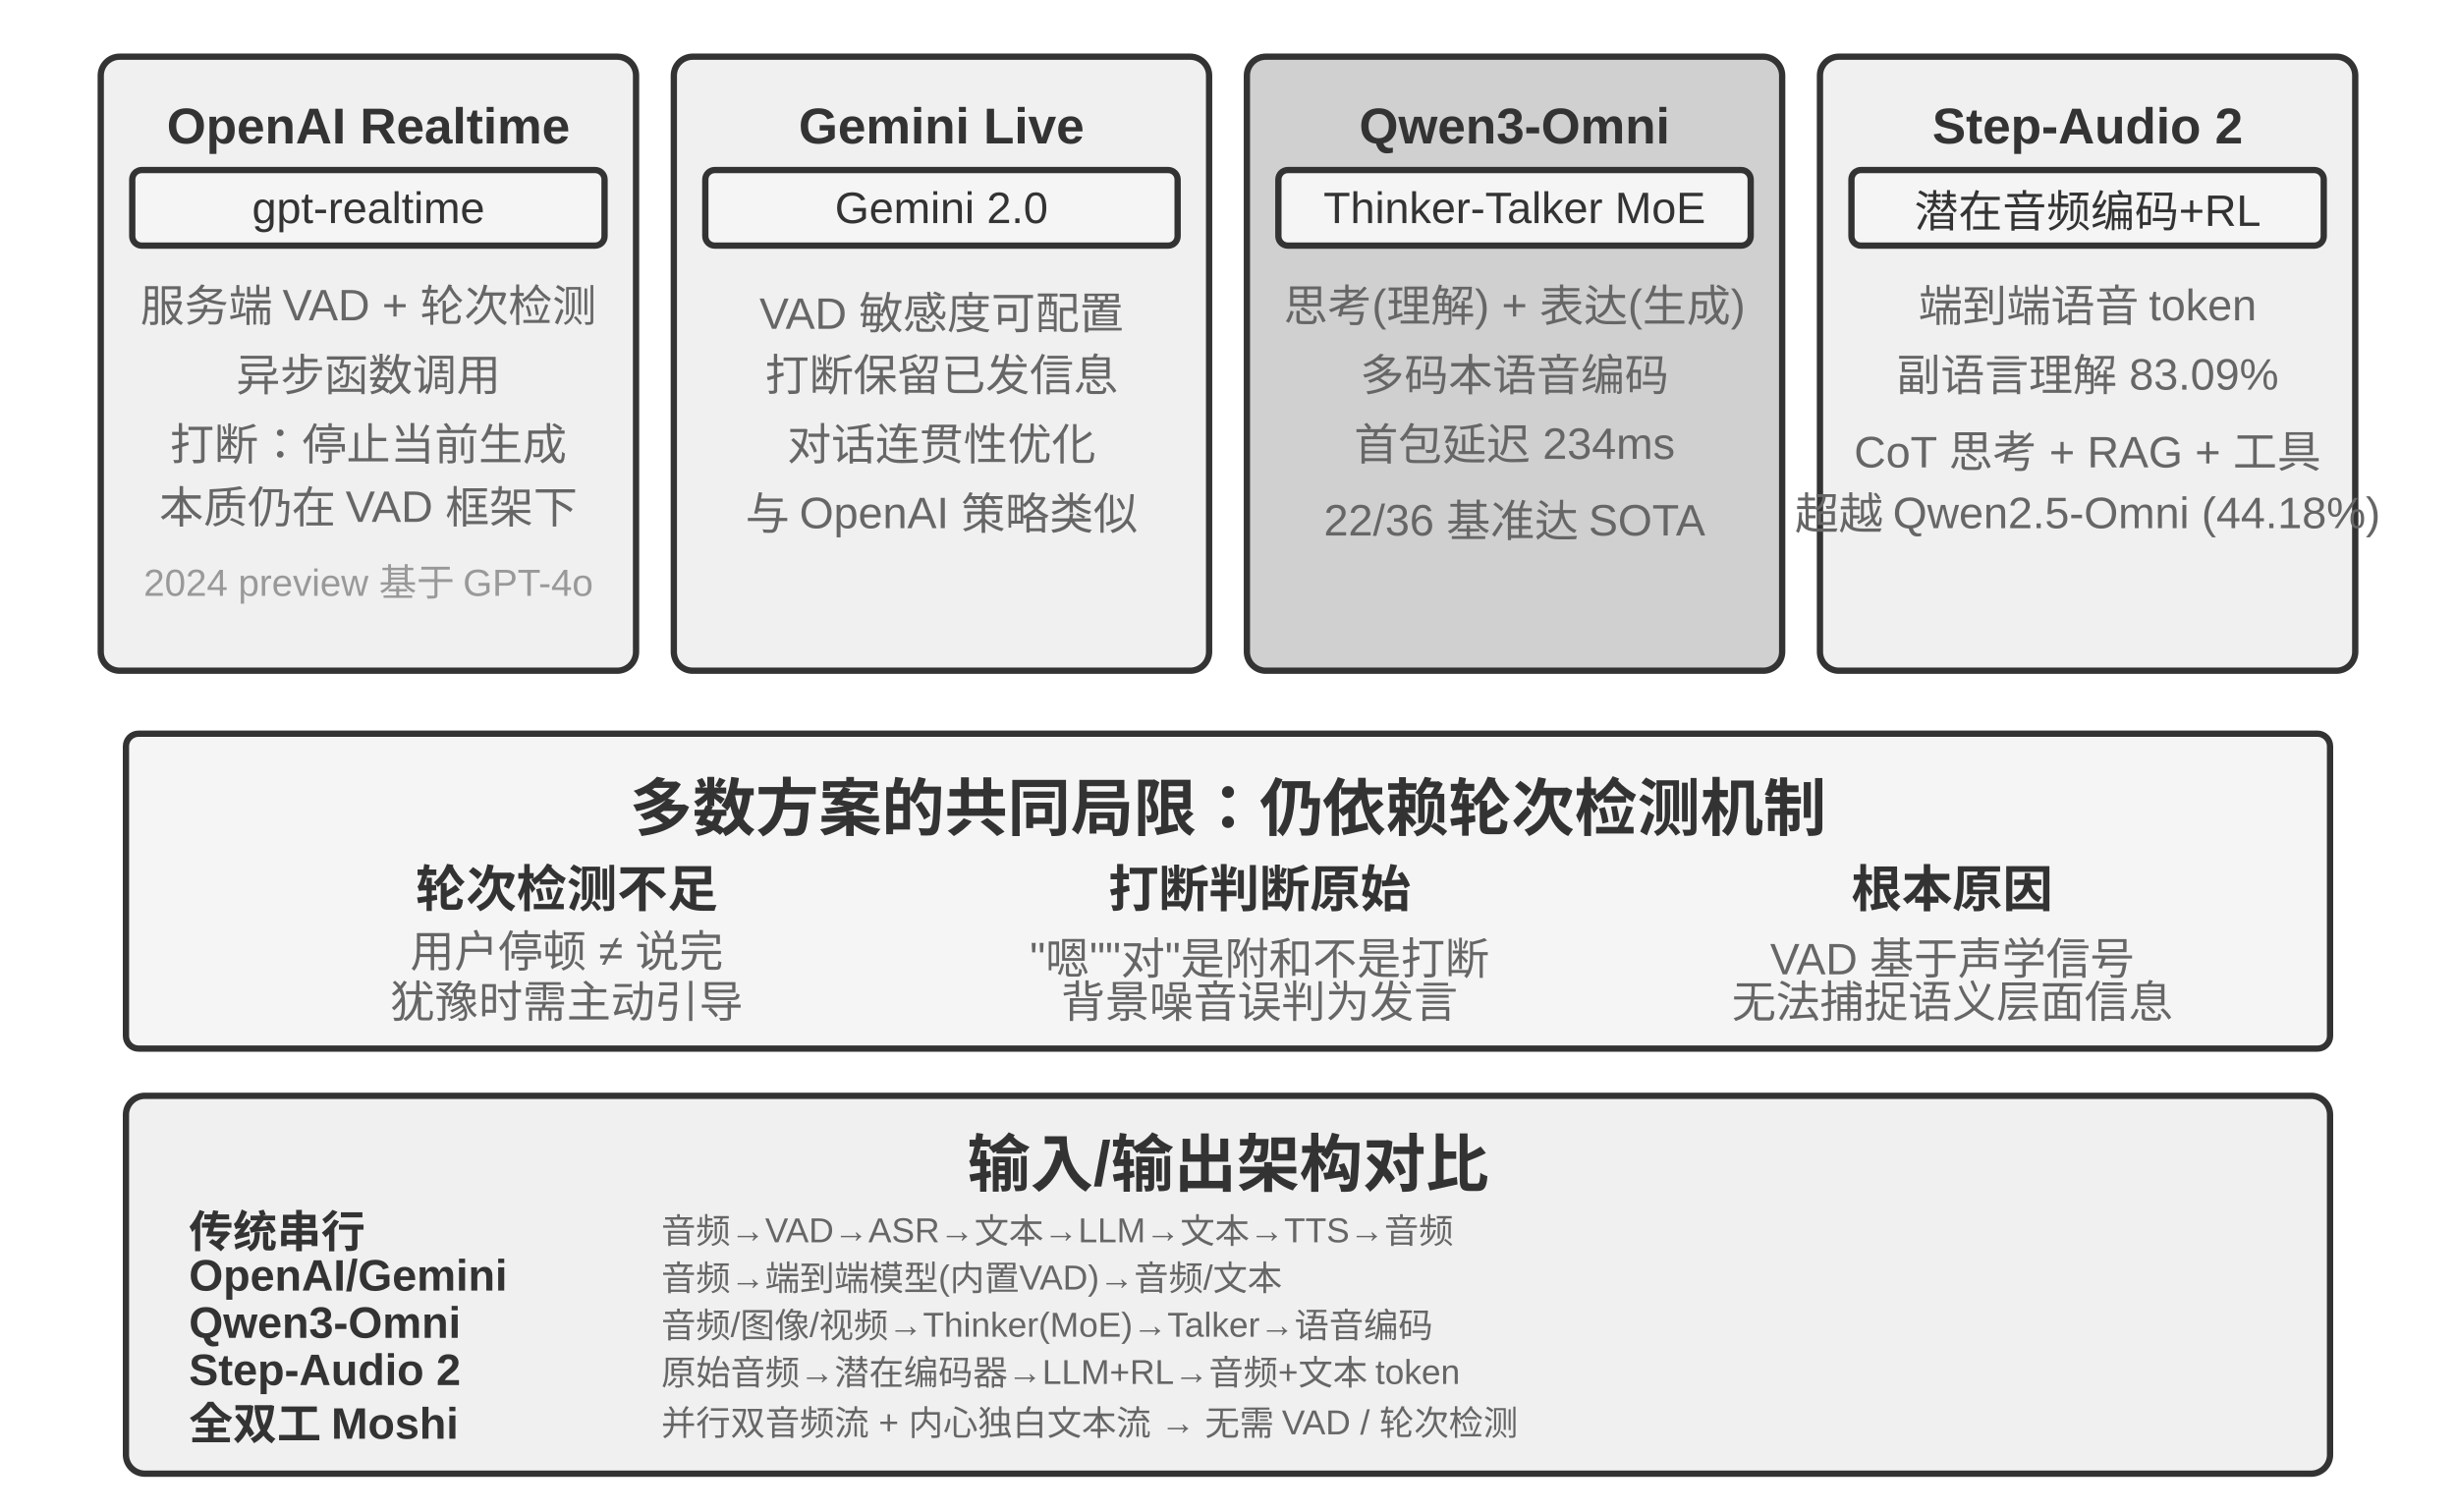
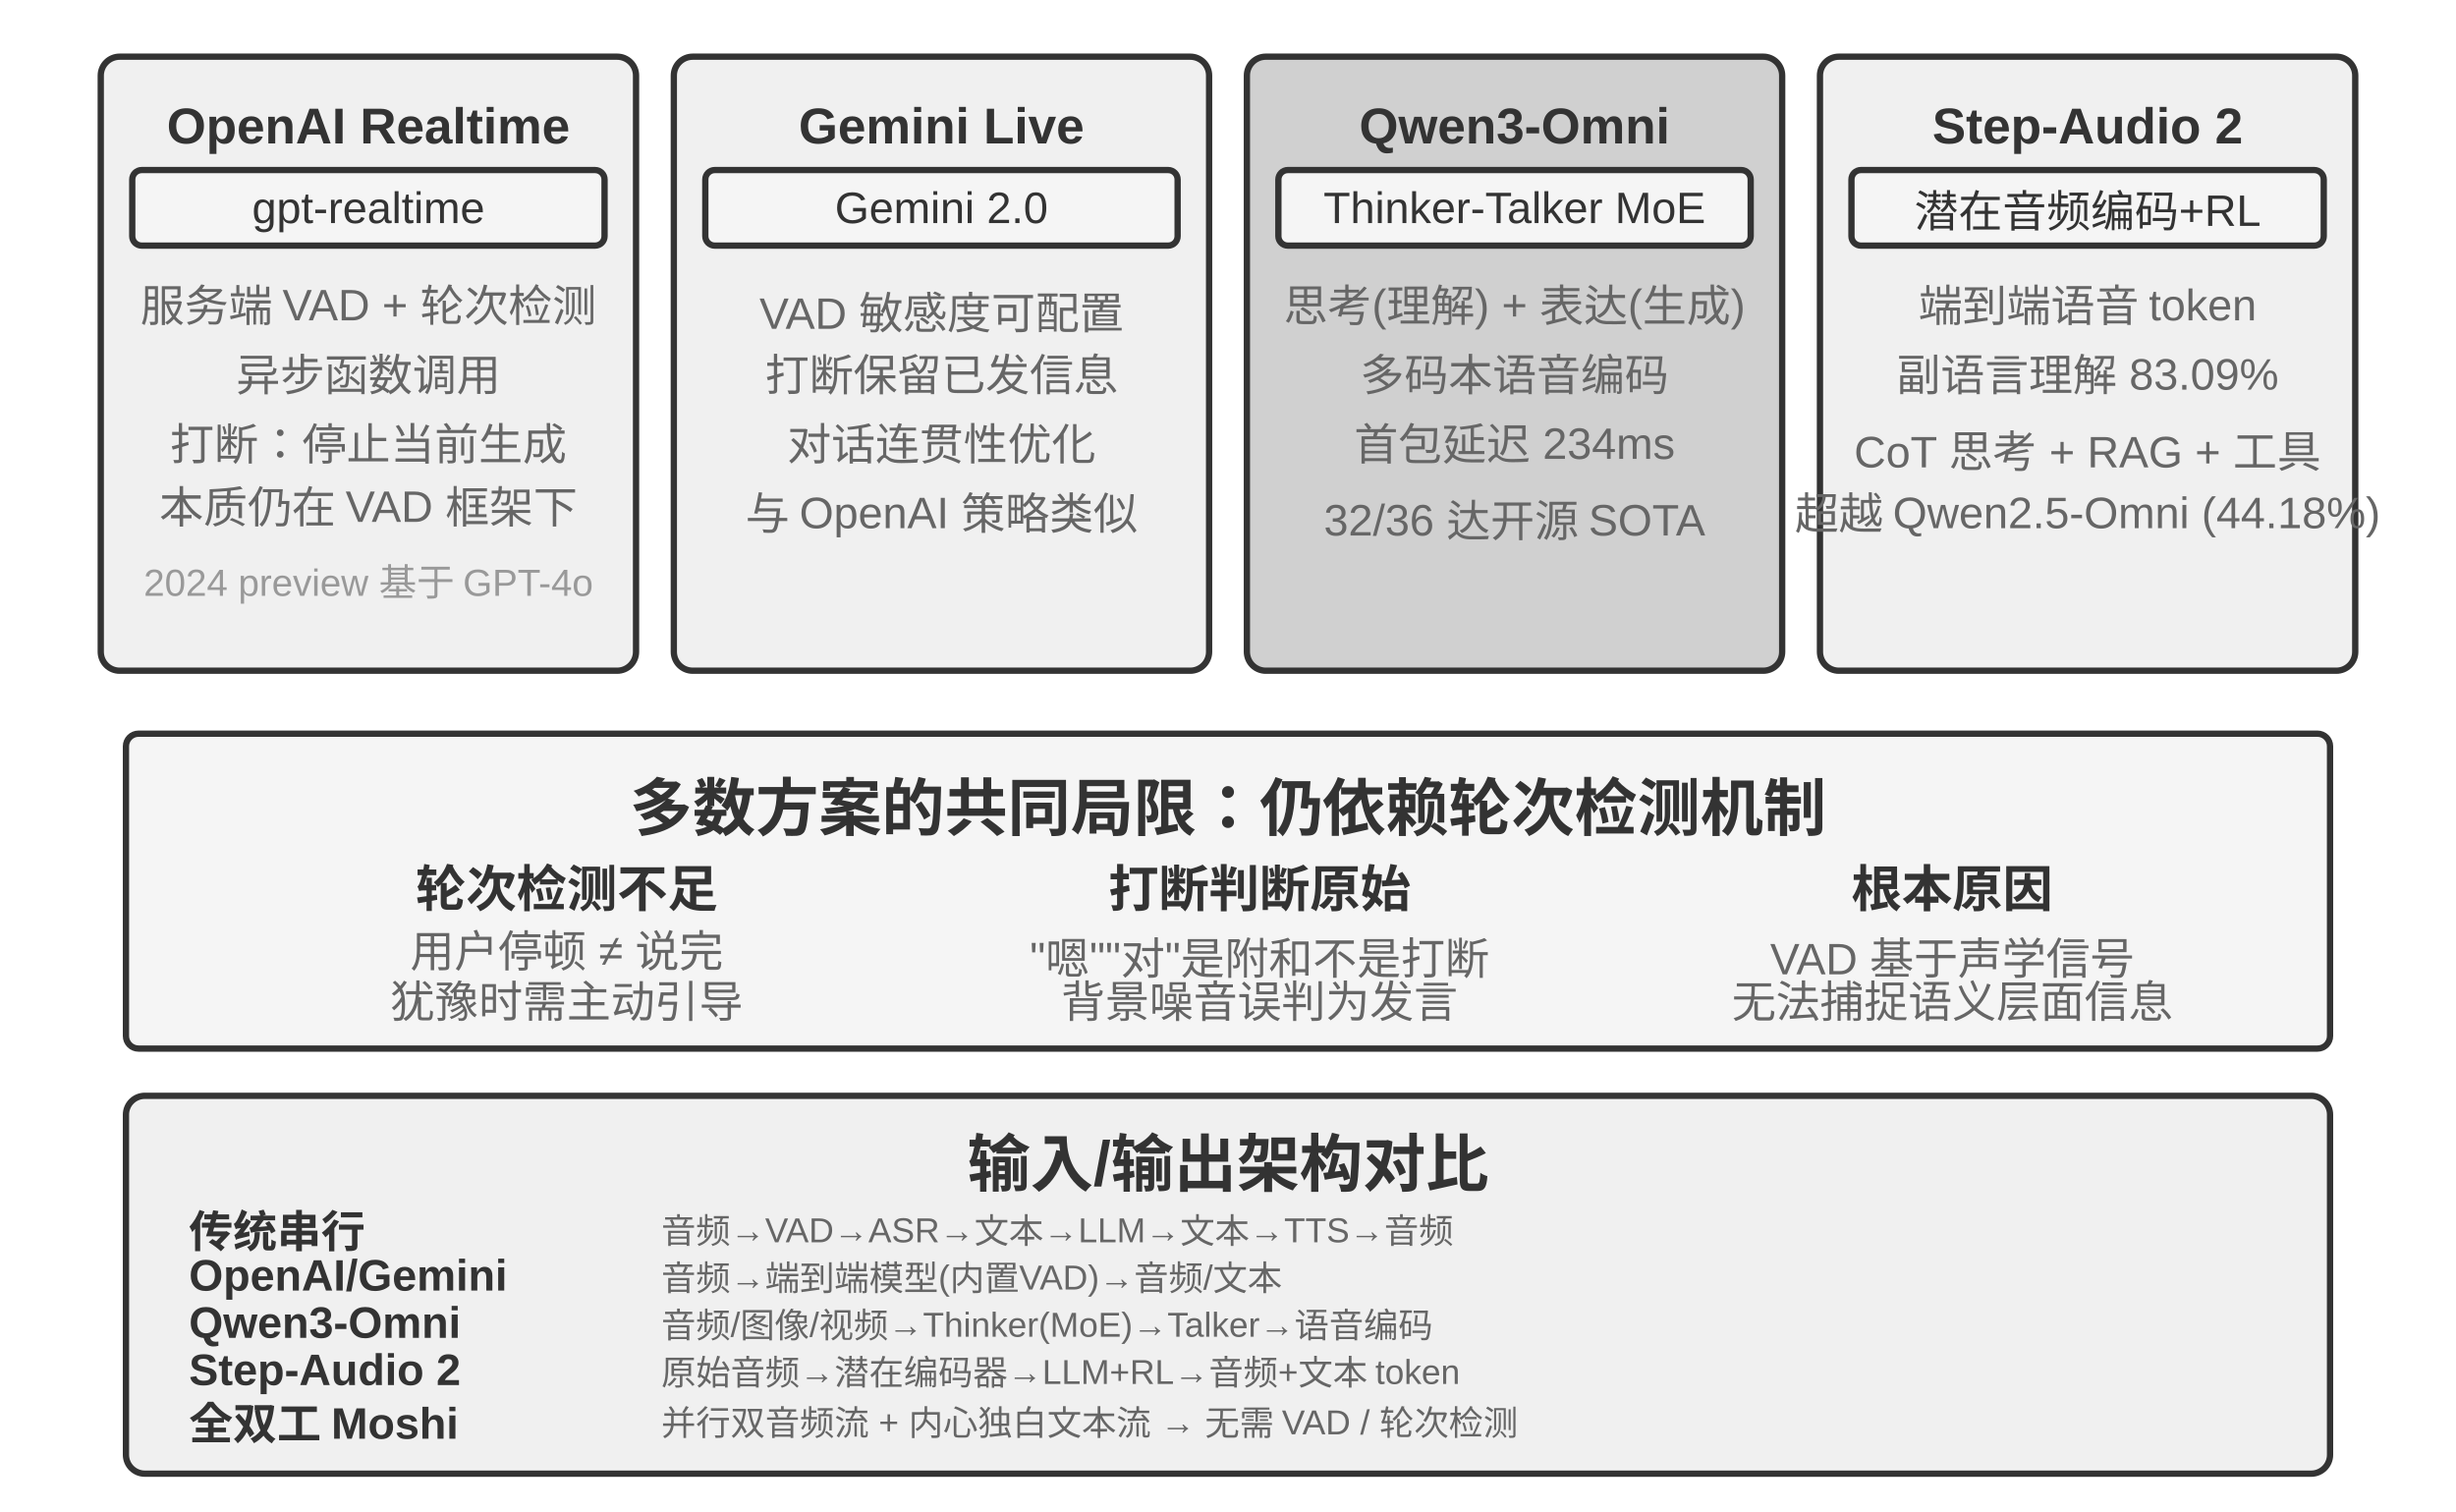
<svg xmlns="http://www.w3.org/2000/svg" viewBox="0 40 780 480" width="780" height="480" style="background:#ffffff">
  <defs>
    <marker id="ah" markerWidth="12" markerHeight="8" refX="12" refY="4" orient="auto">
      <polygon points="0 0, 12 4, 0 8" fill="#333333" />
    </marker>
    <marker id="ah-light" markerWidth="12" markerHeight="8" refX="12" refY="4" orient="auto">
      <polygon points="0 0, 12 4, 0 8" fill="#999999" />
    </marker>
  </defs>
  <rect x="32" y="58" width="170" height="195" rx="6" fill="#f0f0f0" stroke="#333333" stroke-width="2" />
  <text x="117" y="80" font-family="Arial, 'Helvetica Neue', Helvetica, 'PingFang SC', 'Microsoft YaHei', sans-serif" font-size="16" fill="#333333" text-anchor="middle" dominant-baseline="central" font-weight="bold">OpenAI Realtime</text>
  <rect x="42" y="94" width="150" height="24" rx="3" fill="#f5f5f5" stroke="#333333" stroke-width="2" />
  <text x="117" y="106" font-family="Arial, 'Helvetica Neue', Helvetica, 'PingFang SC', 'Microsoft YaHei', sans-serif" font-size="14" fill="#333333" text-anchor="middle" dominant-baseline="central" font-weight="normal">gpt-realtime</text>
  <text x="117" y="136" font-family="Arial, 'Helvetica Neue', Helvetica, 'PingFang SC', 'Microsoft YaHei', sans-serif" font-size="14" fill="#666666" text-anchor="middle" dominant-baseline="central" font-weight="normal">服务端 VAD + 轮次检测</text>
  <text x="117" y="158" font-family="Arial, 'Helvetica Neue', Helvetica, 'PingFang SC', 'Microsoft YaHei', sans-serif" font-size="14" fill="#666666" text-anchor="middle" dominant-baseline="central" font-weight="normal">异步函数调用</text>
  <text x="117" y="180" font-family="Arial, 'Helvetica Neue', Helvetica, 'PingFang SC', 'Microsoft YaHei', sans-serif" font-size="14" fill="#666666" text-anchor="middle" dominant-baseline="central" font-weight="normal">打断：停止当前生成</text>
  <text x="117" y="200" font-family="Arial, 'Helvetica Neue', Helvetica, 'PingFang SC', 'Microsoft YaHei', sans-serif" font-size="14" fill="#666666" text-anchor="middle" dominant-baseline="central" font-weight="normal">本质仍在 VAD 框架下</text>
  <text x="117" y="222" font-family="Arial, 'Helvetica Neue', Helvetica, 'PingFang SC', 'Microsoft YaHei', sans-serif" font-size="12" fill="#999999" text-anchor="middle" dominant-baseline="central" font-weight="normal">2024 preview 基于 GPT-4o</text>
  <rect x="214" y="58" width="170" height="195" rx="6" fill="#f0f0f0" stroke="#333333" stroke-width="2" />
  <text x="299" y="80" font-family="Arial, 'Helvetica Neue', Helvetica, 'PingFang SC', 'Microsoft YaHei', sans-serif" font-size="16" fill="#333333" text-anchor="middle" dominant-baseline="central" font-weight="bold">Gemini Live</text>
  <rect x="224" y="94" width="150" height="24" rx="3" fill="#f5f5f5" stroke="#333333" stroke-width="2" />
  <text x="299" y="106" font-family="Arial, 'Helvetica Neue', Helvetica, 'PingFang SC', 'Microsoft YaHei', sans-serif" font-size="14" fill="#333333" text-anchor="middle" dominant-baseline="central" font-weight="normal">Gemini 2.0</text>
  <text x="299" y="136" font-family="Arial, 'Helvetica Neue', Helvetica, 'PingFang SC', 'Microsoft YaHei', sans-serif" font-size="14" fill="#666666" text-anchor="middle" dominant-baseline="central" font-weight="normal">VAD 敏感度可配置</text>
  <text x="299" y="158" font-family="Arial, 'Helvetica Neue', Helvetica, 'PingFang SC', 'Microsoft YaHei', sans-serif" font-size="14" fill="#666666" text-anchor="middle" dominant-baseline="central" font-weight="normal">打断保留已发信息</text>
  <text x="299" y="180" font-family="Arial, 'Helvetica Neue', Helvetica, 'PingFang SC', 'Microsoft YaHei', sans-serif" font-size="14" fill="#666666" text-anchor="middle" dominant-baseline="central" font-weight="normal">对话连贯性优化</text>
  <text x="299" y="202" font-family="Arial, 'Helvetica Neue', Helvetica, 'PingFang SC', 'Microsoft YaHei', sans-serif" font-size="14" fill="#666666" text-anchor="middle" dominant-baseline="central" font-weight="normal">与 OpenAI 策略类似</text>
  <rect x="396" y="58" width="170" height="195" rx="6" fill="#d0d0d0" stroke="#333333" stroke-width="2" />
  <text x="481" y="80" font-family="Arial, 'Helvetica Neue', Helvetica, 'PingFang SC', 'Microsoft YaHei', sans-serif" font-size="16" fill="#333333" text-anchor="middle" dominant-baseline="central" font-weight="bold">Qwen3-Omni</text>
  <rect x="406" y="94" width="150" height="24" rx="3" fill="#f5f5f5" stroke="#333333" stroke-width="2" />
  <text x="481" y="106" font-family="Arial, 'Helvetica Neue', Helvetica, 'PingFang SC', 'Microsoft YaHei', sans-serif" font-size="14" fill="#333333" text-anchor="middle" dominant-baseline="central" font-weight="normal">Thinker-Talker MoE</text>
  <text x="481" y="136" font-family="Arial, 'Helvetica Neue', Helvetica, 'PingFang SC', 'Microsoft YaHei', sans-serif" font-size="14" fill="#666666" text-anchor="middle" dominant-baseline="central" font-weight="normal">思考(理解) + 表达(生成)</text>
  <text x="481" y="158" font-family="Arial, 'Helvetica Neue', Helvetica, 'PingFang SC', 'Microsoft YaHei', sans-serif" font-size="14" fill="#666666" text-anchor="middle" dominant-baseline="central" font-weight="normal">多码本语音编码</text>
  <text x="481" y="180" font-family="Arial, 'Helvetica Neue', Helvetica, 'PingFang SC', 'Microsoft YaHei', sans-serif" font-size="14" fill="#666666" text-anchor="middle" dominant-baseline="central" font-weight="normal">首包延迟 234ms</text>
-   <text x="481" y="202" font-family="Arial, 'Helvetica Neue', Helvetica, 'PingFang SC', 'Microsoft YaHei', sans-serif" font-size="14" fill="#666666" text-anchor="middle" dominant-baseline="central" font-weight="normal">22/36 基准达 SOTA</text>
+   <text x="481" y="202" font-family="Arial, 'Helvetica Neue', Helvetica, 'PingFang SC', 'Microsoft YaHei', sans-serif" font-size="14" fill="#666666" text-anchor="middle" dominant-baseline="central" font-weight="normal">32/36 达开源 SOTA</text>
  <rect x="578" y="58" width="170" height="195" rx="6" fill="#f0f0f0" stroke="#333333" stroke-width="2" />
  <text x="663" y="80" font-family="Arial, 'Helvetica Neue', Helvetica, 'PingFang SC', 'Microsoft YaHei', sans-serif" font-size="16" fill="#333333" text-anchor="middle" dominant-baseline="central" font-weight="bold">Step-Audio 2</text>
  <rect x="588" y="94" width="150" height="24" rx="3" fill="#f5f5f5" stroke="#333333" stroke-width="2" />
  <text x="663" y="106" font-family="Arial, 'Helvetica Neue', Helvetica, 'PingFang SC', 'Microsoft YaHei', sans-serif" font-size="14" fill="#333333" text-anchor="middle" dominant-baseline="central" font-weight="normal">潜在音频编码+RL</text>
  <text x="663" y="136" font-family="Arial, 'Helvetica Neue', Helvetica, 'PingFang SC', 'Microsoft YaHei', sans-serif" font-size="14" fill="#666666" text-anchor="middle" dominant-baseline="central" font-weight="normal">端到端语音 token</text>
  <text x="663" y="158" font-family="Arial, 'Helvetica Neue', Helvetica, 'PingFang SC', 'Microsoft YaHei', sans-serif" font-size="14" fill="#666666" text-anchor="middle" dominant-baseline="central" font-weight="normal">副语言理解 83.09%</text>
  <text x="663" y="180" font-family="Arial, 'Helvetica Neue', Helvetica, 'PingFang SC', 'Microsoft YaHei', sans-serif" font-size="14" fill="#666666" text-anchor="middle" dominant-baseline="central" font-weight="normal">CoT 思考 + RAG + 工具</text>
  <text x="663" y="202" font-family="Arial, 'Helvetica Neue', Helvetica, 'PingFang SC', 'Microsoft YaHei', sans-serif" font-size="14" fill="#666666" text-anchor="middle" dominant-baseline="central" font-weight="normal">超越 Qwen2.5-Omni (44.18%)</text>
  <rect x="40" y="273" width="700" height="100" rx="4" fill="#f5f5f5" stroke="#333333" stroke-width="2" />
  <text x="390" y="295" font-family="Arial, 'Helvetica Neue', Helvetica, 'PingFang SC', 'Microsoft YaHei', sans-serif" font-size="20" fill="#333333" text-anchor="middle" dominant-baseline="central" font-weight="bold">多数方案的共同局限：仍依赖轮次检测机制</text>
  <text x="180" y="321" font-family="Arial, 'Helvetica Neue', Helvetica, 'PingFang SC', 'Microsoft YaHei', sans-serif" font-size="16" fill="#333333" text-anchor="middle" dominant-baseline="central" font-weight="bold">轮次检测不足</text>
  <text x="180" y="341" font-family="Arial, 'Helvetica Neue', Helvetica, 'PingFang SC', 'Microsoft YaHei', sans-serif" font-size="14" fill="#666666" text-anchor="middle" dominant-baseline="central" font-weight="normal">用户停顿 ≠ 说完</text>
  <text x="180" y="357" font-family="Arial, 'Helvetica Neue', Helvetica, 'PingFang SC', 'Microsoft YaHei', sans-serif" font-size="14" fill="#666666" text-anchor="middle" dominant-baseline="central" font-weight="normal">犹豫时需主动引导</text>
  <text x="400" y="321" font-family="Arial, 'Helvetica Neue', Helvetica, 'PingFang SC', 'Microsoft YaHei', sans-serif" font-size="16" fill="#333333" text-anchor="middle" dominant-baseline="central" font-weight="bold">打断判断原始</text>
  <text x="400" y="341" font-family="Arial, 'Helvetica Neue', Helvetica, 'PingFang SC', 'Microsoft YaHei', sans-serif" font-size="14" fill="#666666" text-anchor="middle" dominant-baseline="central" font-weight="normal">"嗯""对"是附和不是打断</text>
  <text x="400" y="357" font-family="Arial, 'Helvetica Neue', Helvetica, 'PingFang SC', 'Microsoft YaHei', sans-serif" font-size="14" fill="#666666" text-anchor="middle" dominant-baseline="central" font-weight="normal">背景噪音误判为发言</text>
  <text x="620" y="321" font-family="Arial, 'Helvetica Neue', Helvetica, 'PingFang SC', 'Microsoft YaHei', sans-serif" font-size="16" fill="#333333" text-anchor="middle" dominant-baseline="central" font-weight="bold">根本原因</text>
  <text x="620" y="341" font-family="Arial, 'Helvetica Neue', Helvetica, 'PingFang SC', 'Microsoft YaHei', sans-serif" font-size="14" fill="#666666" text-anchor="middle" dominant-baseline="central" font-weight="normal">VAD 基于声学信号</text>
  <text x="620" y="357" font-family="Arial, 'Helvetica Neue', Helvetica, 'PingFang SC', 'Microsoft YaHei', sans-serif" font-size="14" fill="#666666" text-anchor="middle" dominant-baseline="central" font-weight="normal">无法捕捉语义层面信息</text>
  <rect x="40" y="388" width="700" height="120" rx="6" fill="#f0f0f0" stroke="#333333" stroke-width="2" />
  <text x="390" y="408" font-family="Arial, 'Helvetica Neue', Helvetica, 'PingFang SC', 'Microsoft YaHei', sans-serif" font-size="20" fill="#333333" text-anchor="middle" dominant-baseline="central" font-weight="bold">输入/输出架构对比</text>
  <text x="60" y="430" font-family="Arial, 'Helvetica Neue', Helvetica, 'PingFang SC', 'Microsoft YaHei', sans-serif" font-size="14" fill="#333333" text-anchor="start" dominant-baseline="central" font-weight="bold">传统串行</text>
  <text x="210" y="430" font-family="Arial, 'Helvetica Neue', Helvetica, 'PingFang SC', 'Microsoft YaHei', sans-serif" font-size="11" fill="#666666" text-anchor="start" dominant-baseline="central" font-weight="normal">音频→VAD→ASR→文本→LLM→文本→TTS→音频</text>
  <text x="60" y="445" font-family="Arial, 'Helvetica Neue', Helvetica, 'PingFang SC', 'Microsoft YaHei', sans-serif" font-size="14" fill="#333333" text-anchor="start" dominant-baseline="central" font-weight="bold">OpenAI/Gemini</text>
  <text x="210" y="445" font-family="Arial, 'Helvetica Neue', Helvetica, 'PingFang SC', 'Microsoft YaHei', sans-serif" font-size="11" fill="#666666" text-anchor="start" dominant-baseline="central" font-weight="normal">音频→端到端模型(内置VAD)→音频/文本</text>
  <text x="60" y="460" font-family="Arial, 'Helvetica Neue', Helvetica, 'PingFang SC', 'Microsoft YaHei', sans-serif" font-size="14" fill="#333333" text-anchor="start" dominant-baseline="central" font-weight="bold">Qwen3-Omni</text>
  <text x="210" y="460" font-family="Arial, 'Helvetica Neue', Helvetica, 'PingFang SC', 'Microsoft YaHei', sans-serif" font-size="11" fill="#666666" text-anchor="start" dominant-baseline="central" font-weight="normal">音频/图像/视频→Thinker(MoE)→Talker→语音编码</text>
  <text x="60" y="475" font-family="Arial, 'Helvetica Neue', Helvetica, 'PingFang SC', 'Microsoft YaHei', sans-serif" font-size="14" fill="#333333" text-anchor="start" dominant-baseline="central" font-weight="bold">Step-Audio 2</text>
  <text x="210" y="475" font-family="Arial, 'Helvetica Neue', Helvetica, 'PingFang SC', 'Microsoft YaHei', sans-serif" font-size="11" fill="#666666" text-anchor="start" dominant-baseline="central" font-weight="normal">原始音频→潜在编码器→LLM+RL→音频+文本 token</text>
  <text x="60" y="491" font-family="Arial, 'Helvetica Neue', Helvetica, 'PingFang SC', 'Microsoft YaHei', sans-serif" font-size="14" fill="#333333" text-anchor="start" dominant-baseline="central" font-weight="bold">全双工 Moshi</text>
  <text x="210" y="491" font-family="Arial, 'Helvetica Neue', Helvetica, 'PingFang SC', 'Microsoft YaHei', sans-serif" font-size="11" fill="#666666" text-anchor="start" dominant-baseline="central" font-weight="normal">并行双音频流 + 内心独白文本流 → 无需 VAD / 轮次检测</text>
</svg>
